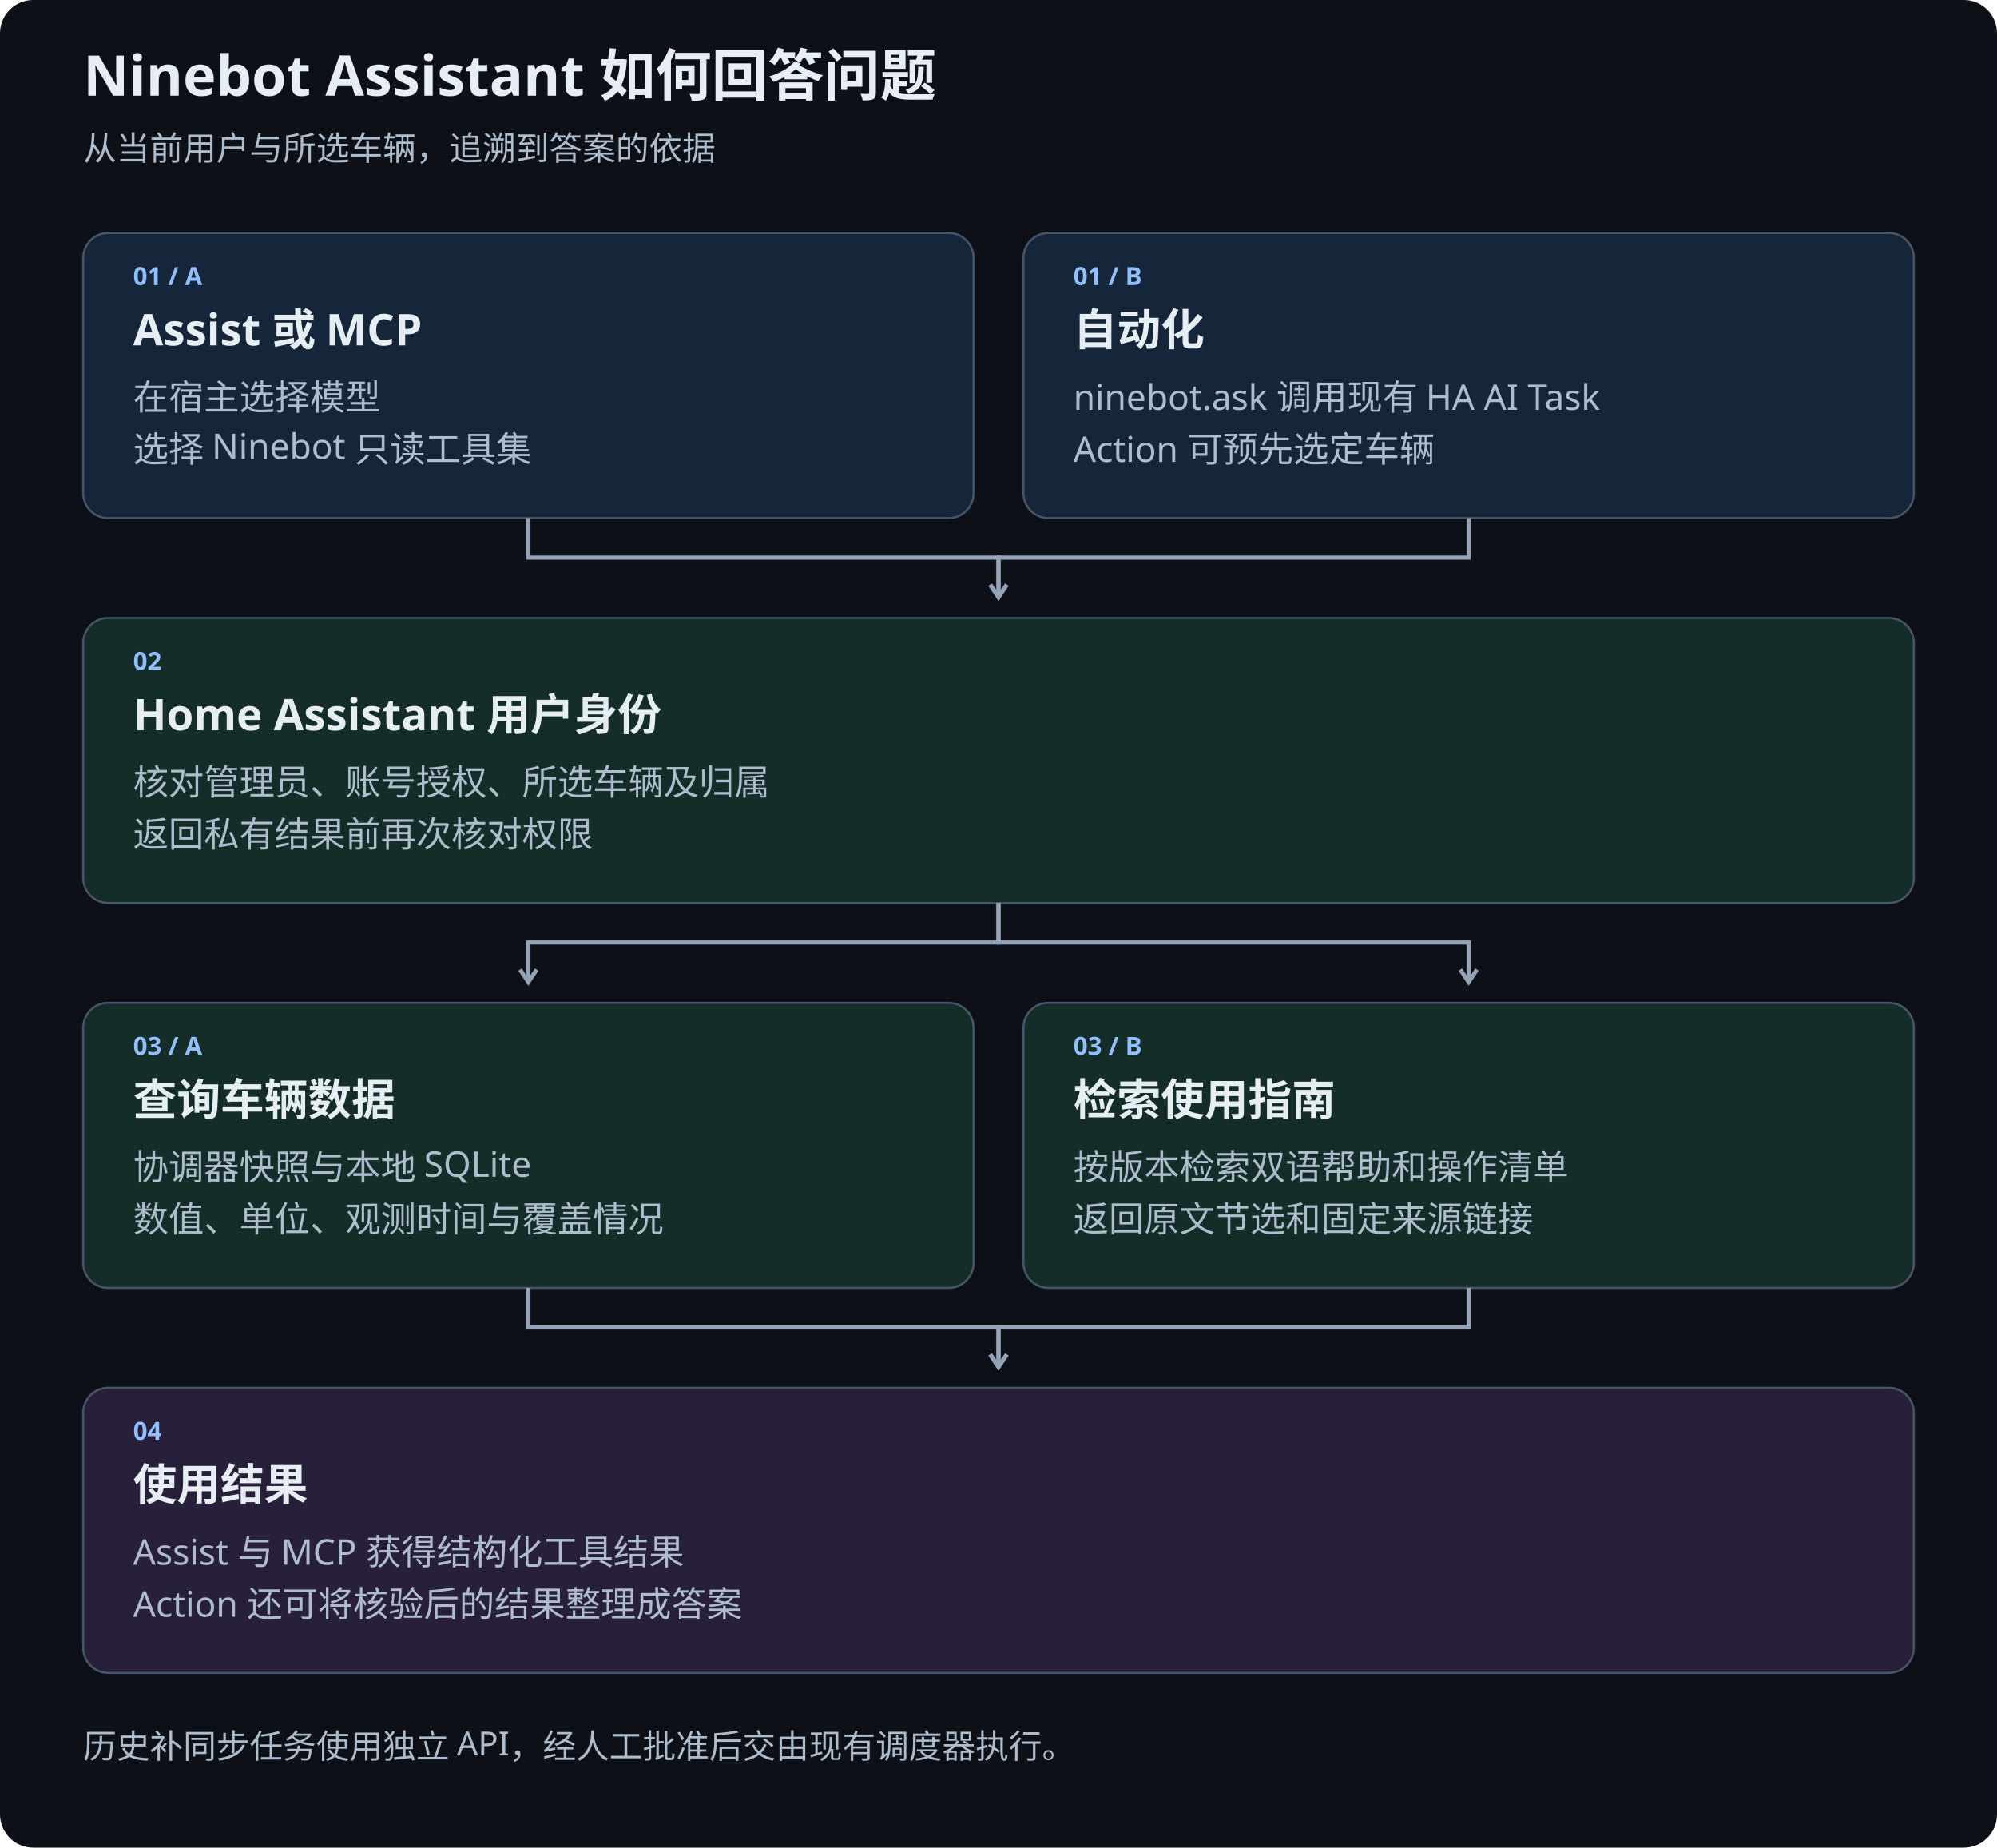
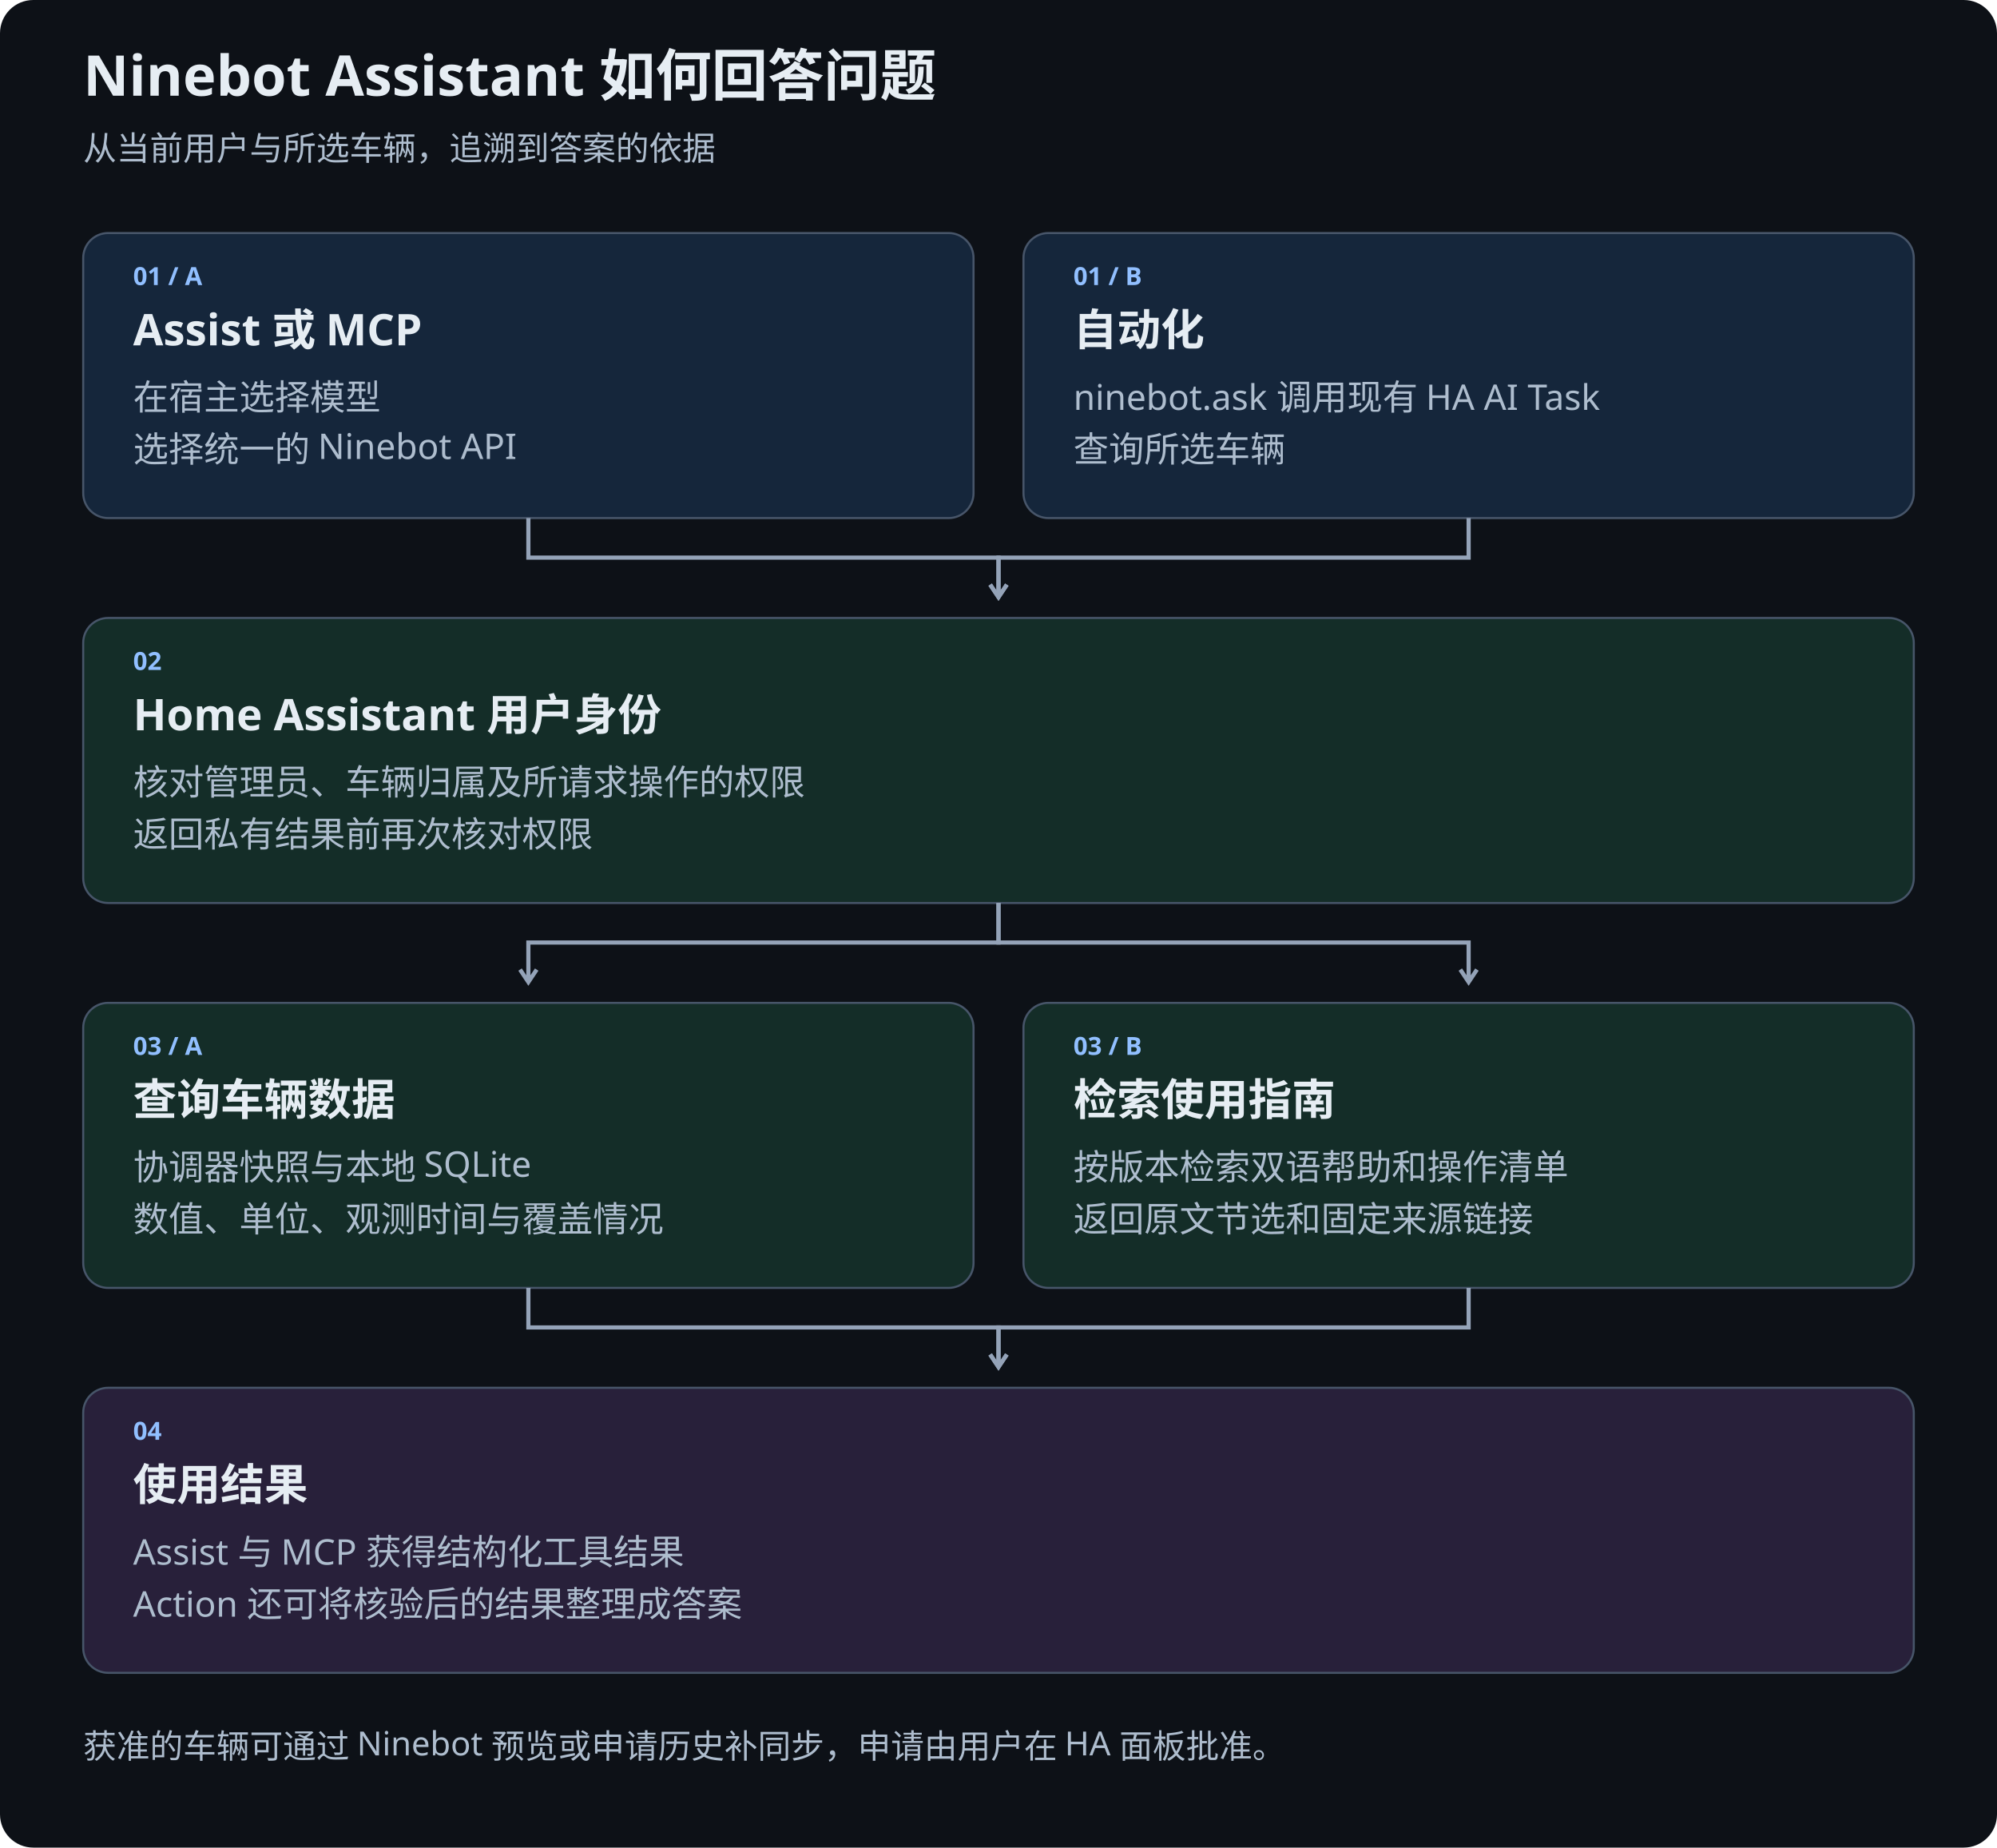
<svg xmlns="http://www.w3.org/2000/svg" width="960" height="888" viewBox="0 0 960 888" role="img" aria-labelledby="title desc" xml:lang="zh-Hans">
  <style>text {font-family: -apple-system, BlinkMacSystemFont, "Segoe UI", "Noto Sans", "PingFang SC", "Microsoft YaHei", sans-serif}</style>
  <rect width="960" height="888" rx="16" fill="#0d1117" />
  <text x="40" y="46" font-size="27" font-weight="700" fill="#e6edf3">Ninebot Assistant 如何回答问题</text>
  <text x="40" y="77" font-size="16" font-weight="400" fill="#aebdce">从当前用户与所选车辆，追溯到答案的依据</text>
  <rect x="40" y="112" width="428" height="137" rx="12" fill="#15263b" stroke="#475569" />
  <text x="64" y="137" font-size="12" font-weight="700" fill="#91bfff">01 / A</text>
  <text x="64" y="166" font-size="21" font-weight="650" fill="#e6edf3">Assist 或 MCP</text>
  <text x="64" y="197" font-size="17" font-weight="400" fill="#aebdce">在宿主选择模型</text>
-   <text x="64" y="222" font-size="17" font-weight="400" fill="#aebdce">选择 Ninebot 只读工具集</text>
+   <text x="64" y="222" font-size="17" font-weight="400" fill="#aebdce">选择统一的 Ninebot API</text>
  <rect x="492" y="112" width="428" height="137" rx="12" fill="#15263b" stroke="#475569" />
  <text x="516" y="137" font-size="12" font-weight="700" fill="#91bfff">01 / B</text>
  <text x="516" y="166" font-size="21" font-weight="650" fill="#e6edf3">自动化</text>
  <text x="516" y="197" font-size="17" font-weight="400" fill="#aebdce">ninebot.ask 调用现有 HA AI Task</text>
-   <text x="516" y="222" font-size="17" font-weight="400" fill="#aebdce">Action 可预先选定车辆</text>
+   <text x="516" y="222" font-size="17" font-weight="400" fill="#aebdce">查询所选车辆</text>
  <path d="M254 249 V268 H480 V287" fill="none" stroke="#94a3b8" stroke-width="2" />
  <path d="M476 281 L480 287 L484 281" fill="none" stroke="#94a3b8" stroke-width="2" />
  <path d="M706 249 V268 H480 V287" fill="none" stroke="#94a3b8" stroke-width="2" />
  <path d="M476 281 L480 287 L484 281" fill="none" stroke="#94a3b8" stroke-width="2" />
  <rect x="40" y="297" width="880" height="137" rx="12" fill="#142d28" stroke="#475569" />
  <text x="64" y="322" font-size="12" font-weight="700" fill="#91bfff">02</text>
  <text x="64" y="351" font-size="21" font-weight="650" fill="#e6edf3">Home Assistant 用户身份</text>
-   <text x="64" y="382" font-size="17" font-weight="400" fill="#aebdce">核对管理员、账号授权、所选车辆及归属</text>
+   <text x="64" y="382" font-size="17" font-weight="400" fill="#aebdce">核对管理员、车辆归属及所请求操作的权限</text>
  <text x="64" y="407" font-size="17" font-weight="400" fill="#aebdce">返回私有结果前再次核对权限</text>
  <path d="M480 434 V453 H254 V472" fill="none" stroke="#94a3b8" stroke-width="2" />
  <path d="M250 466 L254 472 L258 466" fill="none" stroke="#94a3b8" stroke-width="2" />
  <path d="M480 434 V453 H706 V472" fill="none" stroke="#94a3b8" stroke-width="2" />
  <path d="M702 466 L706 472 L710 466" fill="none" stroke="#94a3b8" stroke-width="2" />
  <rect x="40" y="482" width="428" height="137" rx="12" fill="#142d28" stroke="#475569" />
  <text x="64" y="507" font-size="12" font-weight="700" fill="#91bfff">03 / A</text>
  <text x="64" y="536" font-size="21" font-weight="650" fill="#e6edf3">查询车辆数据</text>
  <text x="64" y="567" font-size="17" font-weight="400" fill="#aebdce">协调器快照与本地 SQLite</text>
  <text x="64" y="592" font-size="17" font-weight="400" fill="#aebdce">数值、单位、观测时间与覆盖情况</text>
  <rect x="492" y="482" width="428" height="137" rx="12" fill="#142d28" stroke="#475569" />
  <text x="516" y="507" font-size="12" font-weight="700" fill="#91bfff">03 / B</text>
  <text x="516" y="536" font-size="21" font-weight="650" fill="#e6edf3">检索使用指南</text>
  <text x="516" y="567" font-size="17" font-weight="400" fill="#aebdce">按版本检索双语帮助和操作清单</text>
  <text x="516" y="592" font-size="17" font-weight="400" fill="#aebdce">返回原文节选和固定来源链接</text>
  <path d="M254 619 V638 H480 V657" fill="none" stroke="#94a3b8" stroke-width="2" />
  <path d="M476 651 L480 657 L484 651" fill="none" stroke="#94a3b8" stroke-width="2" />
  <path d="M706 619 V638 H480 V657" fill="none" stroke="#94a3b8" stroke-width="2" />
  <path d="M476 651 L480 657 L484 651" fill="none" stroke="#94a3b8" stroke-width="2" />
  <rect x="40" y="667" width="880" height="137" rx="12" fill="#28203a" stroke="#475569" />
  <text x="64" y="692" font-size="12" font-weight="700" fill="#91bfff">04</text>
  <text x="64" y="721" font-size="21" font-weight="650" fill="#e6edf3">使用结果</text>
  <text x="64" y="752" font-size="17" font-weight="400" fill="#aebdce">Assist 与 MCP 获得结构化工具结果</text>
  <text x="64" y="777" font-size="17" font-weight="400" fill="#aebdce">Action 还可将核验后的结果整理成答案</text>
-   <text x="40" y="845" font-size="16" font-weight="400" fill="#aebdce">历史补同步任务使用独立 API，经人工批准后交由现有调度器执行。</text>
+   <text x="40" y="845" font-size="16" font-weight="400" fill="#aebdce">获准的车辆可通过 Ninebot 预览或申请历史补同步，申请由用户在 HA 面板批准。</text>
</svg>
